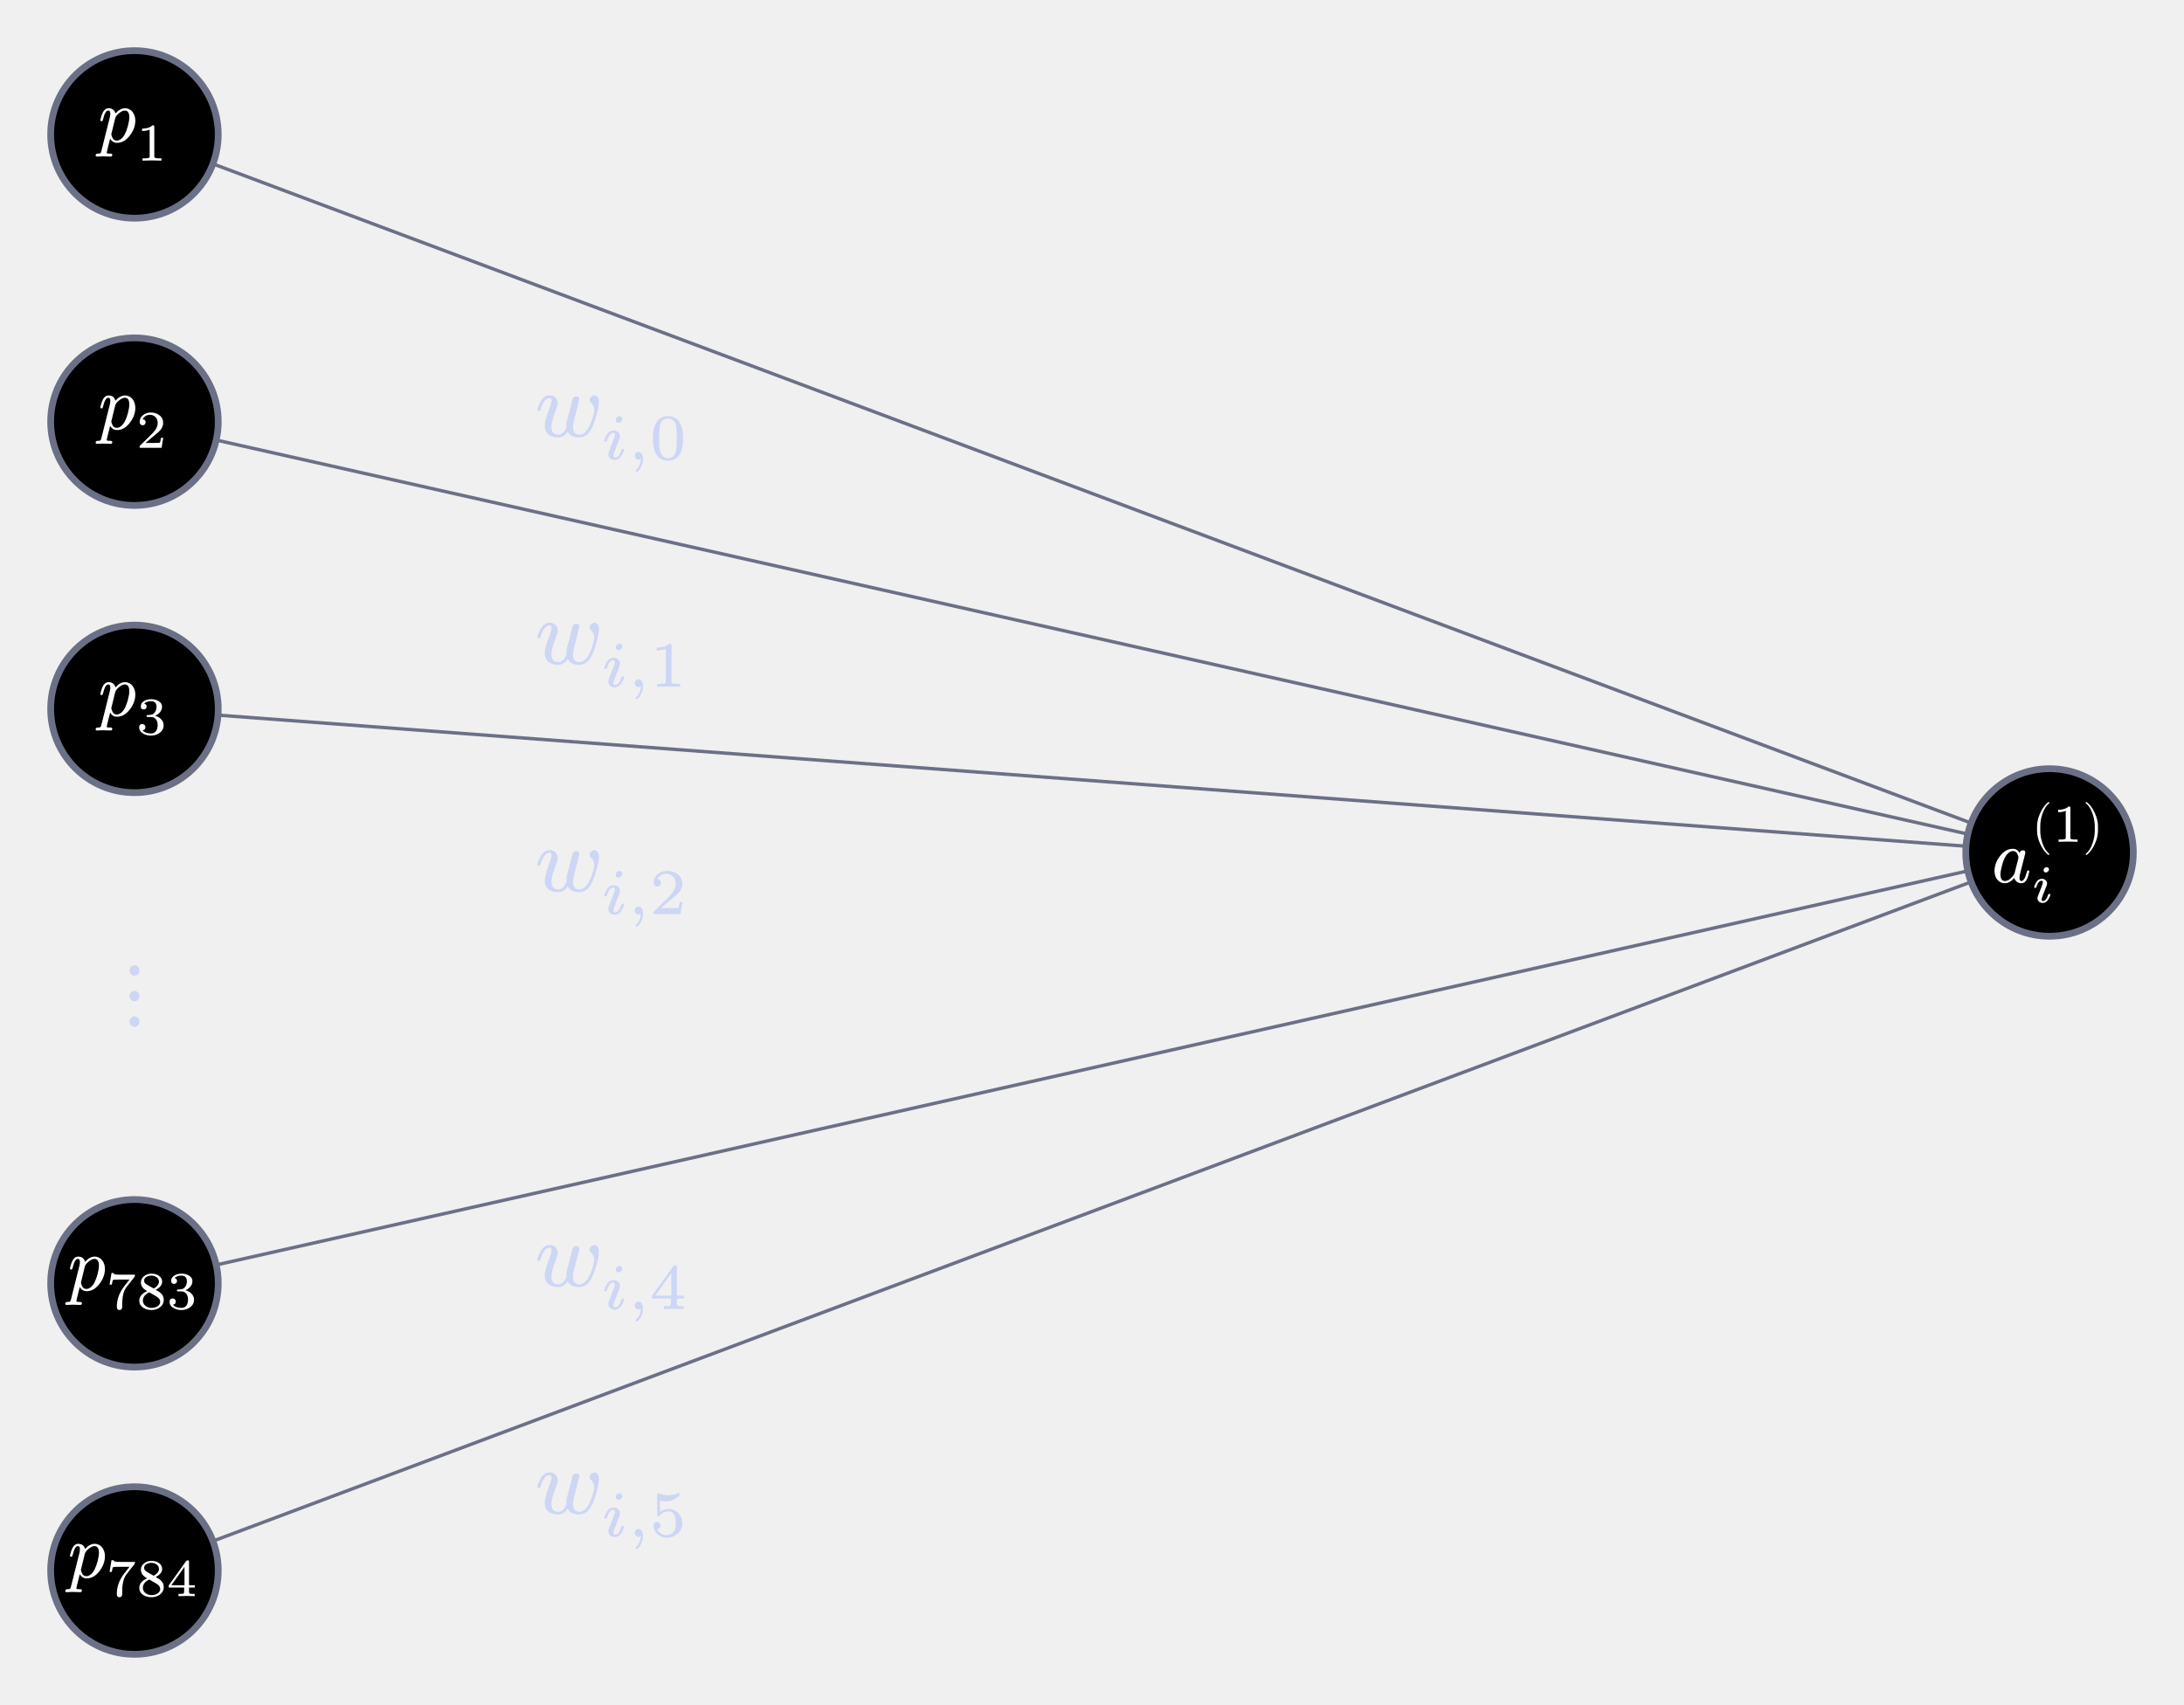
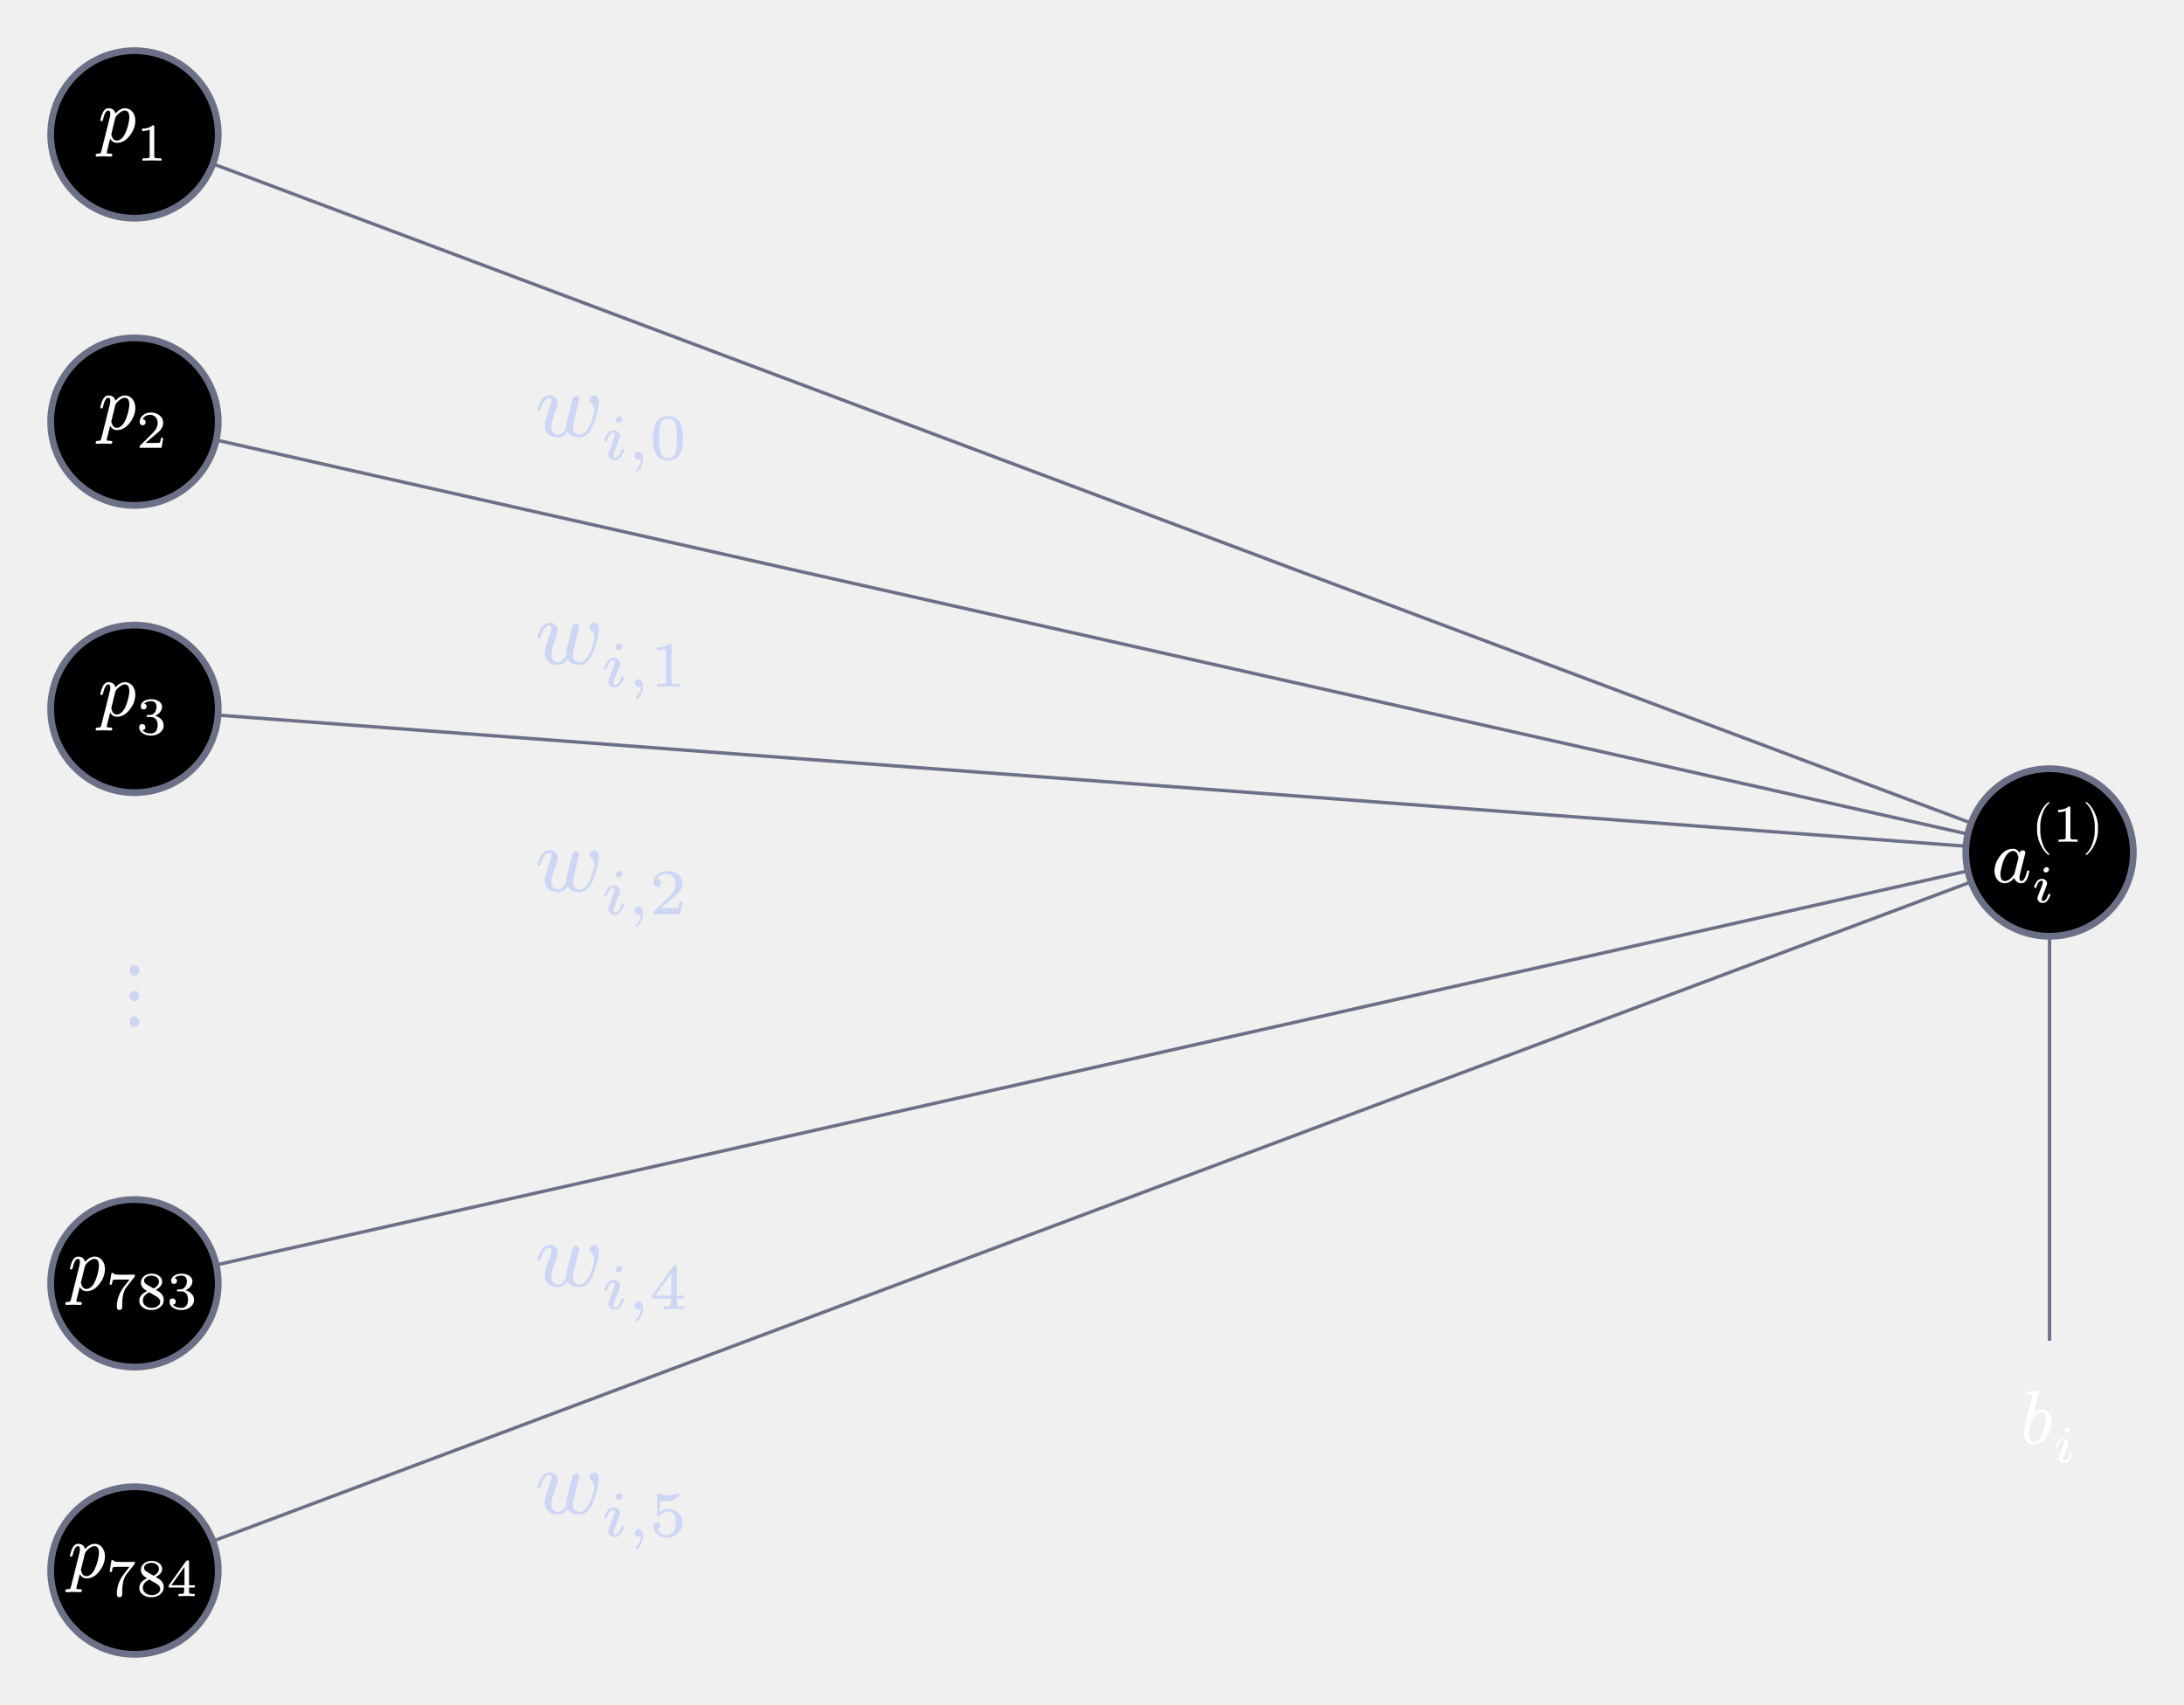
<svg xmlns="http://www.w3.org/2000/svg" xmlns:xlink="http://www.w3.org/1999/xlink" viewBox="0 0 258.614 201.921" width="258.614pt" height="201.921pt">
  <g transform="translate(6 6)">
    <path fill="none" stroke="#6c7086" stroke-width="0.4" stroke-linecap="butt" stroke-linejoin="miter" stroke-miterlimit="4" transform="translate(9.92126 9.92126)" d="M 0 0l 226.772 85.039" />
    <path fill="none" transform="translate(57.31697 40.82178)" d="M 0 0h 18.594v 9.065h -18.594v -9.065Z " />
    <g transform="translate(57.31697 40.82178)">
      <g transform="matrix(1 0 0 -1 0 4.862)">
        <use xlink:href="#gD16E35CFB862E6E37163335D5CCA5AAA" x="0" y="0" fill="#cdd6f4" fill-rule="nonzero" />
      </g>
      <g transform="matrix(1 0 0 -1 7.876 7.579)">
        <use xlink:href="#gDA450581F906EC82789B340803450EC4" x="0" y="0" fill="#cdd6f4" fill-rule="nonzero" />
      </g>
      <g transform="matrix(1 0 0 -1 10.9868 7.579)">
        <use xlink:href="#g4AB29ADA922A3BCD8D4BCFEA9736ADF1" x="0" y="0" fill="#cdd6f4" fill-rule="nonzero" />
      </g>
      <g transform="matrix(1 0 0 -1 13.5971 7.579)">
        <use xlink:href="#g6BBDA2C83ED50876E6E330EDA5C956B5" x="0" y="0" fill="#cdd6f4" fill-rule="nonzero" />
      </g>
    </g>
    <path fill="none" stroke="#6c7086" stroke-width="0.4" stroke-linecap="butt" stroke-linejoin="miter" stroke-miterlimit="4" transform="translate(9.92126 43.93701)" d="M 0 0l 226.772 51.024" />
    <path fill="none" transform="translate(57.31697 67.75091)" d="M 0 0h 18.594v 9.065h -18.594v -9.065Z " />
    <g transform="translate(57.31697 67.75091)">
      <g transform="matrix(1 0 0 -1 0 4.862)">
        <use xlink:href="#gD16E35CFB862E6E37163335D5CCA5AAA" x="0" y="0" fill="#cdd6f4" fill-rule="nonzero" />
      </g>
      <g transform="matrix(1 0 0 -1 7.876 7.579)">
        <use xlink:href="#gDA450581F906EC82789B340803450EC4" x="0" y="0" fill="#cdd6f4" fill-rule="nonzero" />
      </g>
      <g transform="matrix(1 0 0 -1 10.9868 7.579)">
        <use xlink:href="#g4AB29ADA922A3BCD8D4BCFEA9736ADF1" x="0" y="0" fill="#cdd6f4" fill-rule="nonzero" />
      </g>
      <g transform="matrix(1 0 0 -1 13.5971 7.579)">
        <use xlink:href="#gFD42BFCC04ACB45535983A5CF9CC9A93" x="0" y="0" fill="#cdd6f4" fill-rule="nonzero" />
      </g>
    </g>
    <path fill="none" stroke="#6c7086" stroke-width="0.4" stroke-linecap="butt" stroke-linejoin="miter" stroke-miterlimit="4" transform="translate(9.92126 77.95276)" d="M 0 0l 226.772 17.008" />
    <path fill="none" transform="translate(57.31697 94.68005)" d="M 0 0h 18.594v 9.065h -18.594v -9.065Z " />
    <g transform="translate(57.31697 94.68005)">
      <g transform="matrix(1 0 0 -1 0 4.862)">
        <use xlink:href="#gD16E35CFB862E6E37163335D5CCA5AAA" x="0" y="0" fill="#cdd6f4" fill-rule="nonzero" />
      </g>
      <g transform="matrix(1 0 0 -1 7.876 7.579)">
        <use xlink:href="#gDA450581F906EC82789B340803450EC4" x="0" y="0" fill="#cdd6f4" fill-rule="nonzero" />
      </g>
      <g transform="matrix(1 0 0 -1 10.9868 7.579)">
        <use xlink:href="#g4AB29ADA922A3BCD8D4BCFEA9736ADF1" x="0" y="0" fill="#cdd6f4" fill-rule="nonzero" />
      </g>
      <g transform="matrix(1 0 0 -1 13.5971 7.579)">
        <use xlink:href="#g7DC843D171D53BB558A9C26ED42B41B2" x="0" y="0" fill="#cdd6f4" fill-rule="nonzero" />
      </g>
    </g>
    <path fill="none" stroke="#6c7086" stroke-width="0.4" stroke-linecap="butt" stroke-linejoin="miter" stroke-miterlimit="4" transform="translate(9.92126 94.96063)" d="M 0 0m 0 51.024l 226.772 -51.024" />
    <path fill="none" transform="translate(57.31697 141.4517)" d="M 0 0h 18.594v 9.065h -18.594v -9.065Z " />
    <g transform="translate(57.31697 141.4517)">
      <g transform="matrix(1 0 0 -1 0 4.862)">
        <use xlink:href="#gD16E35CFB862E6E37163335D5CCA5AAA" x="0" y="0" fill="#cdd6f4" fill-rule="nonzero" />
      </g>
      <g transform="matrix(1 0 0 -1 7.876 7.579)">
        <use xlink:href="#gDA450581F906EC82789B340803450EC4" x="0" y="0" fill="#cdd6f4" fill-rule="nonzero" />
      </g>
      <g transform="matrix(1 0 0 -1 10.9868 7.579)">
        <use xlink:href="#g4AB29ADA922A3BCD8D4BCFEA9736ADF1" x="0" y="0" fill="#cdd6f4" fill-rule="nonzero" />
      </g>
      <g transform="matrix(1 0 0 -1 13.5971 7.579)">
        <use xlink:href="#g40733ABFBFF3ABF1CBDDC8123185475A" x="0" y="0" fill="#cdd6f4" fill-rule="nonzero" />
      </g>
    </g>
    <path fill="none" stroke="#6c7086" stroke-width="0.4" stroke-linecap="butt" stroke-linejoin="miter" stroke-miterlimit="4" transform="translate(9.92126 94.96063)" d="M 0 0m 0 85.039l 226.772 -85.039" />
    <path fill="none" transform="translate(57.31697 168.3808)" d="M 0 0h 18.594v 9.065h -18.594v -9.065Z " />
    <g transform="translate(57.31697 168.3808)">
      <g transform="matrix(1 0 0 -1 0 4.862)">
        <use xlink:href="#gD16E35CFB862E6E37163335D5CCA5AAA" x="0" y="0" fill="#cdd6f4" fill-rule="nonzero" />
      </g>
      <g transform="matrix(1 0 0 -1 7.876 7.579)">
        <use xlink:href="#gDA450581F906EC82789B340803450EC4" x="0" y="0" fill="#cdd6f4" fill-rule="nonzero" />
      </g>
      <g transform="matrix(1 0 0 -1 10.9868 7.579)">
        <use xlink:href="#g4AB29ADA922A3BCD8D4BCFEA9736ADF1" x="0" y="0" fill="#cdd6f4" fill-rule="nonzero" />
      </g>
      <g transform="matrix(1 0 0 -1 13.5971 7.579)">
        <use xlink:href="#gF6CF3A077AB833838AB87FC0F3AC18FC" x="0" y="0" fill="#cdd6f4" fill-rule="nonzero" />
      </g>
    </g>
+     <path fill="none" stroke="#6c7086" stroke-width="0.4" stroke-linecap="butt" stroke-linejoin="miter" stroke-miterlimit="4" transform="translate(236.6929 94.96063)" d="M 0 0m 0 57.827v -57.827" />
+     <path fill="none" transform="translate(233.2378 158.7261)" d="M 0 0h 6.91v 8.532h -6.91v -8.532Z " />
+     <g transform="translate(233.2378 158.7261)">
+       <g transform="matrix(1 0 0 -1 0 6.246)">
+         <use xlink:href="#g9D76CF66C217B83492B7FE659AF5DA4D" x="0" y="0" fill="#ffffff" fill-rule="nonzero" />
+       </g>
+       <g transform="matrix(1 0 0 -1 3.861 8.469)">
+         <use xlink:href="#gDD99EA7249F8E3ABB4B6E8D67A6E733F" x="0" y="0" fill="#ffffff" fill-rule="nonzero" />
+       </g>
+     </g>
    <path fill="#000000" fill-rule="nonzero" stroke="#6c7086" stroke-width="0.8" stroke-linecap="butt" stroke-linejoin="miter" stroke-miterlimit="4" d="M 0 0m 9.921 0c -5.474 0 -9.921 4.447 -9.921 9.921c 0 5.474 4.447 9.921 9.921 9.921c 5.474 0 9.921 -4.447 9.921 -9.921c 0 -5.474 -4.447 -9.921 -9.921 -9.921Z " />
    <path fill="none" transform="translate(5.61341 6.82076)" d="M 0 0h 8.616v 6.201h -8.616v -6.201Z " />
    <g transform="translate(5.61341 6.82076)">
      <g transform="matrix(1 0 0 -1 0 3.978)">
        <use xlink:href="#gA1AE205FF7578E1233020477279A69E2" x="0" y="0" fill="#ffffff" fill-rule="nonzero" />
      </g>
      <g transform="matrix(1 0 0 -1 4.527 6.201)">
        <use xlink:href="#g12315B617F4638CB8A51A785FF89F714" x="0" y="0" fill="#ffffff" fill-rule="nonzero" />
      </g>
    </g>
    <path fill="#000000" fill-rule="nonzero" stroke="#6c7086" stroke-width="0.8" stroke-linecap="butt" stroke-linejoin="miter" stroke-miterlimit="4" transform="translate(0 34.01575)" d="M 0 0m 9.921 0c -5.474 0 -9.921 4.447 -9.921 9.921c 0 5.474 4.447 9.921 9.921 9.921c 5.474 0 9.921 -4.447 9.921 -9.921c 0 -5.474 -4.447 -9.921 -9.921 -9.921Z " />
    <path fill="none" transform="translate(5.61341 40.83651)" d="M 0 0h 8.616v 6.201h -8.616v -6.201Z " />
    <g transform="translate(5.61341 40.83651)">
      <g transform="matrix(1 0 0 -1 0 3.978)">
        <use xlink:href="#gA1AE205FF7578E1233020477279A69E2" x="0" y="0" fill="#ffffff" fill-rule="nonzero" />
      </g>
      <g transform="matrix(1 0 0 -1 4.527 6.201)">
        <use xlink:href="#g601DDE40F0FDBACFCE507B7F8EEB610D" x="0" y="0" fill="#ffffff" fill-rule="nonzero" />
      </g>
    </g>
    <path fill="#000000" fill-rule="nonzero" stroke="#6c7086" stroke-width="0.8" stroke-linecap="butt" stroke-linejoin="miter" stroke-miterlimit="4" transform="translate(0 68.0315)" d="M 0 0m 9.921 0c -5.474 0 -9.921 4.447 -9.921 9.921c 0 5.474 4.447 9.921 9.921 9.921c 5.474 0 9.921 -4.447 9.921 -9.921c 0 -5.474 -4.447 -9.921 -9.921 -9.921Z " />
    <path fill="none" transform="translate(5.61341 74.78926)" d="M 0 0h 8.616v 6.327h -8.616v -6.327Z " />
    <g transform="translate(5.61341 74.78926)">
      <g transform="matrix(1 0 0 -1 0 3.978)">
        <use xlink:href="#gA1AE205FF7578E1233020477279A69E2" x="0" y="0" fill="#ffffff" fill-rule="nonzero" />
      </g>
      <g transform="matrix(1 0 0 -1 4.527 6.201)">
        <use xlink:href="#g6E87182A5C7D2F354A34BF0CE9A0228B" x="0" y="0" fill="#ffffff" fill-rule="nonzero" />
      </g>
    </g>
    <path fill="none" transform="translate(8.72226 108.3165)" d="M 0 0h 2.398v 7.304h -2.398v -7.304Z " />
    <g transform="translate(8.72226 108.3165)">
      <g transform="matrix(1 0 0 -1 0 6.402)">
        <use xlink:href="#g146C00B211D70E97A4097400CC8C5FA9" x="0" y="0" fill="#cdd6f4" fill-rule="nonzero" />
      </g>
    </g>
    <path fill="#000000" fill-rule="nonzero" stroke="#6c7086" stroke-width="0.8" stroke-linecap="butt" stroke-linejoin="miter" stroke-miterlimit="4" transform="translate(0 136.063)" d="M 0 0m 9.921 0c -5.474 0 -9.921 4.447 -9.921 9.921c 0 5.474 4.447 9.921 9.921 9.921c 5.474 0 9.921 -4.447 9.921 -9.921c 0 -5.474 -4.447 -9.921 -9.921 -9.921Z " />
    <path fill="none" transform="translate(2.01611 142.8208)" d="M 0 0h 15.81v 6.327h -15.81v -6.327Z " />
    <g transform="translate(2.01611 142.8208)">
      <g transform="matrix(1 0 0 -1 0 3.978)">
        <use xlink:href="#gA1AE205FF7578E1233020477279A69E2" x="0" y="0" fill="#ffffff" fill-rule="nonzero" />
      </g>
      <g transform="matrix(1 0 0 -1 4.527 6.201)">
        <use xlink:href="#g8E4D0EA0C8EDB7F3AFE8300E84050CAD" x="0" y="0" fill="#ffffff" fill-rule="nonzero" />
      </g>
      <g transform="matrix(1 0 0 -1 8.1369 6.201)">
        <use xlink:href="#g1A10CDF66A85D85E9D062C7974275F9B" x="0" y="0" fill="#ffffff" fill-rule="nonzero" />
      </g>
      <g transform="matrix(1 0 0 -1 11.7216 6.201)">
        <use xlink:href="#g6E87182A5C7D2F354A34BF0CE9A0228B" x="0" y="0" fill="#ffffff" fill-rule="nonzero" />
      </g>
    </g>
    <path fill="#000000" fill-rule="nonzero" stroke="#6c7086" stroke-width="0.8" stroke-linecap="butt" stroke-linejoin="miter" stroke-miterlimit="4" transform="translate(0 170.0787)" d="M 0 0m 9.921 0c -5.474 0 -9.921 4.447 -9.921 9.921c 0 5.474 4.447 9.921 9.921 9.921c 5.474 0 9.921 -4.447 9.921 -9.921c 0 -5.474 -4.447 -9.921 -9.921 -9.921Z " />
    <path fill="none" transform="translate(2.01611 176.8365)" d="M 0 0h 15.81v 6.327h -15.81v -6.327Z " />
    <g transform="translate(2.01611 176.8365)">
      <g transform="matrix(1 0 0 -1 0 3.978)">
        <use xlink:href="#gA1AE205FF7578E1233020477279A69E2" x="0" y="0" fill="#ffffff" fill-rule="nonzero" />
      </g>
      <g transform="matrix(1 0 0 -1 4.527 6.201)">
        <use xlink:href="#g8E4D0EA0C8EDB7F3AFE8300E84050CAD" x="0" y="0" fill="#ffffff" fill-rule="nonzero" />
      </g>
      <g transform="matrix(1 0 0 -1 8.1369 6.201)">
        <use xlink:href="#g1A10CDF66A85D85E9D062C7974275F9B" x="0" y="0" fill="#ffffff" fill-rule="nonzero" />
      </g>
      <g transform="matrix(1 0 0 -1 11.7216 6.201)">
        <use xlink:href="#gCFB4149A59EE9C65C47AB17856165627" x="0" y="0" fill="#ffffff" fill-rule="nonzero" />
      </g>
    </g>
    <path fill="#000000" fill-rule="nonzero" stroke="#6c7086" stroke-width="0.8" stroke-linecap="butt" stroke-linejoin="miter" stroke-miterlimit="4" transform="translate(226.7717 85.03937)" d="M 0 0m 9.921 0c -5.474 0 -9.921 4.447 -9.921 9.921c 0 5.474 4.447 9.921 9.921 9.921c 5.474 0 9.921 -4.447 9.921 -9.921c 0 -5.474 -4.447 -9.921 -9.921 -9.921Z " />
    <path fill="none" transform="translate(229.8174 88.98328)" d="M 0 0h 13.751v 11.955h -13.751v -11.955Z " />
    <g transform="translate(229.8174 88.98328)">
      <g transform="matrix(1 0 0 -1 0 9.51975)">
        <use xlink:href="#gF7E5EE924AA2F4A1C95A30777B886DF4" x="0" y="0" fill="#ffffff" fill-rule="nonzero" />
      </g>
      <g transform="matrix(1 0 0 -1 4.761 4.7124)">
        <use xlink:href="#g531626B94B890B277C58970344FDE09E" x="0" y="0" fill="#ffffff" fill-rule="nonzero" />
      </g>
      <g transform="matrix(1 0 0 -1 7.2117 4.7124)">
        <use xlink:href="#g12315B617F4638CB8A51A785FF89F714" x="0" y="0" fill="#ffffff" fill-rule="nonzero" />
      </g>
      <g transform="matrix(1 0 0 -1 10.7964 4.7124)">
        <use xlink:href="#gEDCD6E702A6EB95D3A28D27D7AFC7666" x="0" y="0" fill="#ffffff" fill-rule="nonzero" />
      </g>
      <g transform="matrix(1 0 0 -1 4.761 11.8917)">
        <use xlink:href="#gDD99EA7249F8E3ABB4B6E8D67A6E733F" x="0" y="0" fill="#ffffff" fill-rule="nonzero" />
      </g>
    </g>
  </g>
  <defs>
    <symbol id="gD16E35CFB862E6E37163335D5CCA5AAA" overflow="visible">
      <path d="M 0 0m 6.49 4.301c 0 -0.099 0.055 -0.209 0.176 -0.319c 0.253 -0.242 0.385 -0.539 0.385 -0.891c 0 -0.187 -0.066 -0.484 -0.198 -0.913c -0.407 -1.32 -0.924 -1.98 -1.551 -1.98c -0.517 0 -0.77 0.297 -0.77 0.902c 0 0.209 0.044 0.462 0.121 0.781c 0.198 0.792 0.407 1.573 0.594 2.376c 0.022 0.077 0.033 0.121 0.033 0.154c 0 0.22 -0.121 0.33 -0.363 0.33c -0.22 0 -0.363 -0.11 -0.44 -0.33l -0.44 -1.716c -0.165 -0.638 -0.286 -0.858 -0.286 -1.43c 0 -0.088 0 -0.154 0.011 -0.187c -0.253 -0.583 -0.572 -0.88 -0.957 -0.88c -0.55 0 -0.825 0.319 -0.825 0.946c 0 0.407 0.187 1.1 0.561 2.079c 0.121 0.33 0.187 0.561 0.187 0.704c 0 0.539 -0.396 0.935 -0.935 0.935c -0.495 0 -0.869 -0.275 -1.144 -0.825c -0.22 -0.429 -0.33 -0.726 -0.33 -0.88c 0 -0.099 0.055 -0.154 0.176 -0.154c 0.143 0 0.165 0.066 0.209 0.22c 0.264 0.88 0.616 1.32 1.056 1.32c 0.154 0 0.231 -0.11 0.231 -0.319c 0 -0.165 -0.066 -0.407 -0.187 -0.737c -0.407 -1.067 -0.616 -1.793 -0.616 -2.2c 0 -0.935 0.627 -1.408 1.584 -1.408c 0.462 0 0.836 0.231 1.133 0.704c 0.22 -0.473 0.671 -0.704 1.364 -0.704c 0.682 0 1.221 0.451 1.606 1.353c 0.253 0.572 0.726 2.09 0.726 2.827c 0 0.165 -0.011 0.275 -0.022 0.33c -0.044 0.209 -0.253 0.473 -0.495 0.473c -0.286 0 -0.594 -0.275 -0.594 -0.561Z " />
    </symbol>
    <symbol id="gDA450581F906EC82789B340803450EC4" overflow="visible">
      <path d="M 0 0m 2.502 4.782c 0 0.185 -0.146 0.323 -0.331 0.323c -0.231 0 -0.454 -0.216 -0.454 -0.447c 0 -0.185 0.146 -0.323 0.331 -0.323c 0.231 0 0.454 0.216 0.454 0.447Z m -1.024 -1.363c -0.362 0 -0.647 -0.185 -0.855 -0.554c -0.177 -0.308 -0.262 -0.524 -0.262 -0.647c 0 -0.085 0.054 -0.123 0.154 -0.123c 0.085 0 0.139 0.046 0.169 0.139c 0.177 0.608 0.431 0.909 0.77 0.909c 0.108 0 0.162 -0.077 0.162 -0.239c 0 -0.1 -0.077 -0.346 -0.231 -0.747l -0.477 -1.224c -0.046 -0.123 -0.069 -0.231 -0.069 -0.331c 0 -0.4 0.346 -0.678 0.747 -0.678c 0.362 0 0.639 0.185 0.847 0.562c 0.177 0.308 0.262 0.516 0.262 0.631c 0 0.085 -0.054 0.131 -0.154 0.131c -0.046 -0.008 -0.1 -0.046 -0.154 -0.123c -0.008 -0.008 -0.015 -0.023 -0.015 -0.031c -0.177 -0.593 -0.431 -0.893 -0.762 -0.893c -0.108 0 -0.162 0.077 -0.162 0.231c 0 0.116 0.038 0.277 0.123 0.477l 0.608 1.579c 0.031 0.085 0.046 0.169 0.046 0.254c 0 0.4 -0.346 0.678 -0.747 0.678Z " />
    </symbol>
    <symbol id="g4AB29ADA922A3BCD8D4BCFEA9736ADF1" overflow="visible">
      <path d="M 0 0m 1.301 0.885c -0.246 0 -0.439 -0.2 -0.439 -0.454c 0 -0.27 0.185 -0.47 0.447 -0.47c 0.1 0 0.193 0.031 0.27 0.085c -0.015 -0.508 -0.2 -0.939 -0.554 -1.286c -0.038 -0.038 -0.062 -0.069 -0.062 -0.108c 0 -0.092 0.046 -0.139 0.131 -0.139c 0.054 0 0.131 0.062 0.246 0.185c 0.254 0.277 0.5 0.839 0.5 1.34c 0 0.423 -0.154 0.847 -0.539 0.847Z " />
    </symbol>
    <symbol id="g6BBDA2C83ED50876E6E330EDA5C956B5" overflow="visible">
      <path d="M 0 0m 3.973 2.456c 0 0.87 -0.154 1.532 -0.454 1.987c -0.246 0.385 -0.739 0.67 -1.332 0.67c -0.246 0 -0.47 -0.038 -0.662 -0.123c -0.847 -0.354 -1.124 -1.34 -1.124 -2.533c 0 -0.262 0.015 -0.508 0.038 -0.747c 0.131 -1.009 0.601 -1.863 1.748 -1.863c 0.246 0 0.47 0.038 0.662 0.123c 0.847 0.346 1.124 1.309 1.124 2.487Z m -0.878 1.709c 0.085 -0.285 0.131 -0.816 0.131 -1.609c 0 -0.755 -0.031 -1.286 -0.1 -1.602c -0.092 -0.454 -0.416 -0.832 -0.939 -0.832c -0.193 0 -0.385 0.062 -0.562 0.193c -0.239 0.177 -0.385 0.524 -0.447 1.055c -0.023 0.177 -0.031 0.57 -0.031 1.186c 0 0.747 0.038 1.263 0.116 1.54c 0.131 0.493 0.439 0.739 0.924 0.739c 0.462 0 0.801 -0.3 0.909 -0.67Z " />
    </symbol>
    <symbol id="gFD42BFCC04ACB45535983A5CF9CC9A93" overflow="visible">
      <path d="M 0 0m 2.333 5.113c -0.331 -0.323 -0.824 -0.485 -1.494 -0.485v -0.339c 0.454 0 0.816 0.069 1.093 0.2v -3.835c 0 -0.1 -0.008 -0.162 -0.031 -0.193c -0.038 -0.085 -0.27 -0.131 -0.693 -0.131h -0.316v -0.331l 1.371 0.031l 1.378 -0.031v 0.331h -0.316c -0.423 0 -0.654 0.046 -0.701 0.131c -0.015 0.031 -0.023 0.092 -0.023 0.193v 4.212c 0 0.208 -0.031 0.246 -0.27 0.246Z " />
    </symbol>
    <symbol id="g7DC843D171D53BB558A9C26ED42B41B2" overflow="visible">
      <path d="M 0 0m 0.916 3.265c 0.246 0 0.431 0.185 0.431 0.431c 0 0.277 -0.146 0.423 -0.431 0.431c 0.169 0.362 0.554 0.654 1.055 0.654c 0.678 0 1.124 -0.508 1.124 -1.186c 0 -0.37 -0.131 -0.724 -0.4 -1.07c -0.131 -0.177 -0.231 -0.3 -0.3 -0.37l -1.825 -1.81c -0.1 -0.092 -0.085 -0.116 -0.085 -0.346h 3.172l 0.239 1.448h -0.323c -0.054 -0.408 -0.116 -0.647 -0.185 -0.701c -0.038 -0.023 -0.277 -0.038 -0.732 -0.038h -1.309c 0.516 0.454 0.993 0.862 1.448 1.224c 0.346 0.27 0.593 0.508 0.747 0.716c 0.231 0.3 0.346 0.616 0.346 0.947c 0 0.477 -0.185 0.855 -0.562 1.132c -0.331 0.254 -0.747 0.385 -1.24 0.385c -0.423 0 -0.785 -0.123 -1.101 -0.37c -0.331 -0.27 -0.5 -0.608 -0.5 -1.024c 0 -0.262 0.193 -0.454 0.431 -0.454Z " />
    </symbol>
    <symbol id="g40733ABFBFF3ABF1CBDDC8123185475A" overflow="visible">
      <path d="M 0 0m 3.034 5.19c -0.085 0 -0.162 -0.038 -0.223 -0.116l -2.51 -3.511v -0.316h 2.225v -0.593c 0 -0.131 -0.023 -0.223 -0.077 -0.262c -0.054 -0.038 -0.223 -0.062 -0.5 -0.062h -0.239v -0.331l 1.163 0.031l 1.178 -0.031v 0.331h -0.231c -0.285 0 -0.454 0.023 -0.508 0.062c -0.054 0.038 -0.077 0.131 -0.077 0.262v 0.593h 0.839v 0.339h -0.839v 3.357c 0 0.185 -0.023 0.246 -0.2 0.246Z m -0.454 -0.947v -2.656h -1.91Z " />
    </symbol>
    <symbol id="gF6CF3A077AB833838AB87FC0F3AC18FC" overflow="visible">
      <path d="M 0 0m 1.063 2.379c 0.054 0 0.108 0.038 0.169 0.116c 0.246 0.316 0.593 0.47 1.032 0.47c 0.562 0 0.847 -0.462 0.847 -1.378c 0 -0.447 -0.077 -0.778 -0.223 -0.993c -0.208 -0.293 -0.493 -0.439 -0.862 -0.439c -0.539 0 -0.97 0.308 -1.14 0.708c 0.246 0 0.416 0.162 0.416 0.408c 0 0.246 -0.162 0.416 -0.408 0.416c -0.254 -0.038 -0.408 -0.162 -0.408 -0.439c 0 -0.408 0.162 -0.747 0.485 -1.016c 0.3 -0.254 0.662 -0.385 1.07 -0.385c 0.5 0 0.932 0.169 1.301 0.493c 0.37 0.323 0.547 0.732 0.547 1.217c 0 0.47 -0.162 0.862 -0.47 1.194c -0.308 0.331 -0.693 0.493 -1.147 0.493c -0.408 0 -0.747 -0.116 -1.032 -0.339v 1.332c 0.246 -0.062 0.485 -0.092 0.708 -0.092c 0.3 0 0.585 0.062 0.855 0.193c 0.216 0.1 0.762 0.416 0.762 0.639c 0 0.092 -0.046 0.139 -0.131 0.139c -0.423 -0.162 -0.824 -0.246 -1.194 -0.246c -0.377 0 -0.747 0.069 -1.093 0.208c -0.054 0.023 -0.085 0.038 -0.108 0.038c -0.085 0 -0.131 -0.077 -0.131 -0.239v -2.241c 0 -0.154 0.008 -0.254 0.154 -0.254Z " />
    </symbol>
+     <symbol id="g9D76CF66C217B83492B7FE659AF5DA4D" overflow="visible">
+       <path d="M 0 0m 2.529 4.005c -0.324 0 -0.648 -0.153 -0.963 -0.459l 0.621 2.565c -0.018 0.081 -0.045 0.135 -0.153 0.135c -0.297 0 -0.954 -0.081 -1.071 -0.09c -0.135 -0.018 -0.207 -0.081 -0.207 -0.216c 0 -0.09 0.081 -0.135 0.252 -0.135c 0.171 0 0.405 0.009 0.405 -0.117c 0 -0.036 -0.045 -0.216 -0.126 -0.549l -0.72 -2.898c -0.099 -0.378 -0.144 -0.684 -0.144 -0.909c 0 -0.774 0.414 -1.431 1.152 -1.431c 0.585 0 1.098 0.297 1.548 0.9c 0.405 0.558 0.612 1.143 0.612 1.746c 0 0.783 -0.459 1.458 -1.206 1.458Z m -0.018 -0.27c 0.351 0 0.522 -0.27 0.522 -0.801c 0 -0.243 -0.054 -0.567 -0.162 -0.972c -0.198 -0.765 -0.459 -1.287 -0.774 -1.566c -0.18 -0.153 -0.351 -0.225 -0.522 -0.225c -0.369 0 -0.549 0.288 -0.549 0.864c 0 0.198 0.045 0.495 0.135 0.891l 0.198 0.81c 0.027 0.135 0.072 0.234 0.126 0.306c 0.351 0.459 0.693 0.693 1.026 0.693Z " />
+     </symbol>
+     <symbol id="gDD99EA7249F8E3ABB4B6E8D67A6E733F" overflow="visible">
+       <path d="M 0 0m 2.047 3.912c 0 0.151 -0.12 0.265 -0.271 0.265c -0.189 0 -0.372 -0.176 -0.372 -0.365c 0 -0.151 0.12 -0.265 0.271 -0.265c 0.189 0 0.372 0.176 0.372 0.365Z m -0.838 -1.115c -0.296 0 -0.529 -0.151 -0.699 -0.454c -0.145 -0.252 -0.214 -0.428 -0.214 -0.529c 0 -0.069 0.044 -0.101 0.126 -0.101c 0.069 0 0.113 0.038 0.139 0.113c 0.145 0.498 0.353 0.743 0.63 0.743c 0.088 0 0.132 -0.063 0.132 -0.195c 0 -0.082 -0.063 -0.283 -0.189 -0.611l -0.391 -1.002c -0.038 -0.101 -0.057 -0.189 -0.057 -0.271c 0 -0.328 0.283 -0.554 0.611 -0.554c 0.296 0 0.523 0.151 0.693 0.46c 0.145 0.252 0.214 0.422 0.214 0.517c 0 0.069 -0.044 0.107 -0.126 0.107c -0.038 -0.006 -0.082 -0.038 -0.126 -0.101c -0.006 -0.006 -0.013 -0.019 -0.013 -0.025c -0.145 -0.485 -0.353 -0.731 -0.624 -0.731c -0.088 0 -0.132 0.063 -0.132 0.189c 0 0.095 0.032 0.227 0.101 0.391l 0.498 1.292c 0.025 0.069 0.038 0.139 0.038 0.208c 0 0.328 -0.283 0.554 -0.611 0.554Z " />
+     </symbol>
    <symbol id="gA1AE205FF7578E1233020477279A69E2" overflow="visible">
      <path d="M 0 0m 3.195 3.978c -0.396 0 -0.774 -0.207 -1.143 -0.621c -0.099 0.414 -0.378 0.621 -0.819 0.621c -0.369 0 -0.639 -0.297 -0.828 -0.882c -0.09 -0.297 -0.135 -0.468 -0.135 -0.522c 0 -0.081 0.045 -0.126 0.144 -0.126c 0.045 0 0.072 0.009 0.099 0.027c 0.045 0.081 0.072 0.144 0.081 0.207c 0.162 0.684 0.369 1.026 0.612 1.026c 0.162 0 0.243 -0.126 0.243 -0.369c 0 -0.135 -0.018 -0.288 -0.063 -0.45l -0.99 -3.951c -0.081 -0.297 -0.09 -0.333 -0.441 -0.333c -0.162 0 -0.243 -0.072 -0.243 -0.207c 0 -0.099 0.054 -0.144 0.153 -0.144c 0.135 0 0.603 0.027 0.738 0.027c 0.171 0 0.711 -0.027 0.882 -0.027c 0.135 0 0.198 0.072 0.198 0.216c 0 0.09 -0.081 0.135 -0.252 0.135c -0.162 0 -0.405 -0.009 -0.405 0.099c 0 0.117 0.369 1.53 0.405 1.683c 0.18 -0.333 0.45 -0.504 0.81 -0.504c 0.585 0 1.098 0.297 1.548 0.9c 0.414 0.549 0.621 1.134 0.621 1.737c 0 0.783 -0.468 1.458 -1.215 1.458Z m -0.027 -0.27c 0.351 0 0.531 -0.27 0.531 -0.801c 0 -0.243 -0.054 -0.567 -0.153 -0.972c -0.207 -0.783 -0.468 -1.296 -0.783 -1.557c -0.189 -0.153 -0.36 -0.234 -0.531 -0.234c -0.261 0 -0.441 0.117 -0.54 0.36c -0.081 0.189 -0.126 0.324 -0.126 0.396l 0.459 1.881c 0.045 0.198 0.207 0.405 0.459 0.612c 0.252 0.207 0.477 0.315 0.684 0.315Z " />
    </symbol>
    <symbol id="g12315B617F4638CB8A51A785FF89F714" overflow="visible">
      <path d="M 0 0m 1.909 4.183c -0.271 -0.265 -0.674 -0.397 -1.222 -0.397v -0.277c 0.372 0 0.668 0.057 0.895 0.164v -3.137c 0 -0.082 -0.006 -0.132 -0.025 -0.158c -0.032 -0.069 -0.221 -0.107 -0.567 -0.107h -0.258v -0.271l 1.121 0.025l 1.128 -0.025v 0.271h -0.258c -0.346 0 -0.535 0.038 -0.573 0.107c -0.013 0.025 -0.019 0.076 -0.019 0.158v 3.446c 0 0.17 -0.025 0.202 -0.221 0.202Z " />
    </symbol>
    <symbol id="g601DDE40F0FDBACFCE507B7F8EEB610D" overflow="visible">
      <path d="M 0 0m 0.75 2.671c 0.202 0 0.353 0.151 0.353 0.353c 0 0.227 -0.12 0.346 -0.353 0.353c 0.139 0.296 0.454 0.535 0.863 0.535c 0.554 0 0.92 -0.416 0.92 -0.97c 0 -0.302 -0.107 -0.592 -0.328 -0.876c -0.107 -0.145 -0.189 -0.246 -0.246 -0.302l -1.493 -1.48c -0.082 -0.076 -0.069 -0.095 -0.069 -0.283h 2.596l 0.195 1.184h -0.265c -0.044 -0.334 -0.095 -0.529 -0.151 -0.573c -0.032 -0.019 -0.227 -0.032 -0.599 -0.032h -1.071c 0.422 0.372 0.813 0.706 1.184 1.002c 0.283 0.221 0.485 0.416 0.611 0.586c 0.189 0.246 0.283 0.504 0.283 0.775c 0 0.391 -0.151 0.699 -0.46 0.926c -0.271 0.208 -0.611 0.315 -1.014 0.315c -0.346 0 -0.643 -0.101 -0.901 -0.302c -0.271 -0.221 -0.409 -0.498 -0.409 -0.838c 0 -0.214 0.158 -0.372 0.353 -0.372Z " />
    </symbol>
    <symbol id="g6E87182A5C7D2F354A34BF0CE9A0228B" overflow="visible">
      <path d="M 0 0m 2.224 2.224c 0.422 0.17 0.825 0.542 0.825 1.077c 0 0.283 -0.151 0.51 -0.447 0.674c -0.246 0.139 -0.523 0.208 -0.832 0.208c -0.309 0 -0.58 -0.063 -0.813 -0.195c -0.283 -0.158 -0.428 -0.378 -0.428 -0.661c 0 -0.239 0.12 -0.359 0.353 -0.359c 0.195 0 0.34 0.151 0.34 0.346c 0 0.195 -0.101 0.309 -0.296 0.34c 0.183 0.195 0.454 0.296 0.825 0.296c 0.409 0 0.643 -0.246 0.643 -0.649c 0 -0.296 -0.082 -0.535 -0.239 -0.725c -0.176 -0.208 -0.302 -0.239 -0.668 -0.265c -0.17 -0.013 -0.283 0.006 -0.283 -0.12c 0 -0.076 0.063 -0.113 0.183 -0.113h 0.334c 0.542 0 0.806 -0.409 0.806 -0.977c 0 -0.554 -0.252 -0.977 -0.781 -0.977c -0.46 0 -0.794 0.126 -1.002 0.384c 0.221 0.025 0.334 0.151 0.334 0.372c 0 0.208 -0.158 0.365 -0.365 0.365c -0.246 0 -0.372 -0.126 -0.372 -0.384c 0 -0.321 0.164 -0.58 0.485 -0.762c 0.271 -0.151 0.58 -0.227 0.932 -0.227c 0.384 0 0.718 0.107 1.008 0.321c 0.315 0.233 0.472 0.535 0.472 0.907c 0 0.586 -0.51 0.989 -1.014 1.121Z " />
    </symbol>
    <symbol id="g146C00B211D70E97A4097400CC8C5FA9" overflow="visible">
      <path d="M 0 0m 1.782 5.786c 0 0.33 -0.253 0.616 -0.583 0.616c -0.33 0 -0.583 -0.286 -0.583 -0.616c 0 -0.341 0.253 -0.627 0.583 -0.627c 0.33 0 0.583 0.297 0.583 0.627Z m 0 -3.036c 0 0.33 -0.253 0.616 -0.583 0.616c -0.33 0 -0.583 -0.275 -0.583 -0.616c 0 -0.341 0.253 -0.616 0.583 -0.616c 0.33 0 0.583 0.286 0.583 0.616Z m 0 -3.036c 0 0.341 -0.253 0.627 -0.583 0.627c -0.33 0 -0.583 -0.286 -0.583 -0.627c 0 -0.33 0.253 -0.616 0.583 -0.616c 0.33 0 0.583 0.286 0.583 0.616Z " />
    </symbol>
    <symbol id="g8E4D0EA0C8EDB7F3AFE8300E84050CAD" overflow="visible">
      <path d="M 0 0m 3.433 4.057h -1.651c -0.517 0 -0.794 0.032 -0.838 0.101c -0.013 0.019 -0.025 0.05 -0.032 0.101h -0.252l -0.227 -1.38h 0.265c 0.044 0.334 0.101 0.523 0.164 0.567c 0.032 0.019 0.246 0.032 0.63 0.032h 1.298l -0.611 -0.781c -0.592 -0.756 -0.888 -1.569 -0.888 -2.444c 0 -0.252 0.107 -0.378 0.315 -0.378c 0.214 0 0.321 0.126 0.321 0.384v 0.252c 0 0.958 0.17 1.651 0.51 2.085l 0.926 1.172c 0.076 0.101 0.069 0.095 0.069 0.29Z " />
    </symbol>
    <symbol id="g1A10CDF66A85D85E9D062C7974275F9B" overflow="visible">
      <path d="M 0 0m 1.796 4.183c -0.334 0 -0.617 -0.095 -0.863 -0.277c -0.271 -0.208 -0.403 -0.466 -0.403 -0.787c 0 -0.353 0.221 -0.668 0.485 -0.844c 0.025 -0.019 0.113 -0.069 0.258 -0.158c -0.624 -0.277 -0.932 -0.655 -0.932 -1.14c 0 -0.353 0.158 -0.63 0.472 -0.838c 0.277 -0.176 0.599 -0.265 0.97 -0.265c 0.378 0 0.706 0.101 0.989 0.309c 0.309 0.233 0.466 0.529 0.466 0.895c 0 0.422 -0.239 0.737 -0.517 0.932c -0.038 0.025 -0.183 0.113 -0.441 0.258c 0.51 0.258 0.769 0.58 0.769 0.964c 0 0.599 -0.611 0.951 -1.254 0.951Z m 0.876 -0.951c 0 -0.101 -0.025 -0.195 -0.069 -0.29c -0.076 -0.151 -0.195 -0.283 -0.353 -0.391c -0.069 -0.05 -0.12 -0.082 -0.151 -0.101l -0.063 -0.025l -0.8 0.46c -0.221 0.126 -0.328 0.283 -0.328 0.472c 0 0.384 0.454 0.592 0.876 0.592c 0.46 0 0.888 -0.29 0.888 -0.718Z m -1.909 -2.255c 0 0.422 0.252 0.756 0.762 0.995c 0.309 -0.183 0.586 -0.34 0.832 -0.485c 0.309 -0.183 0.46 -0.391 0.46 -0.63c 0 -0.233 -0.113 -0.422 -0.346 -0.561c -0.195 -0.113 -0.422 -0.17 -0.674 -0.17c -0.535 0 -1.033 0.346 -1.033 0.851Z " />
    </symbol>
    <symbol id="gCFB4149A59EE9C65C47AB17856165627" overflow="visible">
      <path d="M 0 0m 2.482 4.246c -0.069 0 -0.132 -0.032 -0.183 -0.095l -2.054 -2.873v -0.258h 1.821v -0.485c 0 -0.107 -0.019 -0.183 -0.063 -0.214c -0.044 -0.032 -0.183 -0.05 -0.409 -0.05h -0.195v -0.271l 0.951 0.025l 0.964 -0.025v 0.271h -0.189c -0.233 0 -0.372 0.019 -0.416 0.05c -0.044 0.032 -0.063 0.107 -0.063 0.214v 0.485h 0.687v 0.277h -0.687v 2.747c 0 0.151 -0.019 0.202 -0.164 0.202Z m -0.372 -0.775v -2.174h -1.562Z " />
    </symbol>
    <symbol id="gF7E5EE924AA2F4A1C95A30777B886DF4" overflow="visible">
      <path d="M 0 0m 4.482 1.296c 0 0.081 -0.045 0.126 -0.144 0.126c -0.072 0 -0.126 -0.063 -0.153 -0.189c -0.18 -0.711 -0.396 -1.071 -0.639 -1.071c -0.153 0 -0.234 0.126 -0.234 0.378c 0 0.117 0.036 0.333 0.117 0.648l 0.513 2.025c 0.045 0.171 0.063 0.27 0.063 0.315c 0 0.18 -0.099 0.27 -0.297 0.27c -0.189 0 -0.315 -0.108 -0.378 -0.315c -0.189 0.333 -0.459 0.495 -0.801 0.495c -0.585 0 -1.098 -0.297 -1.548 -0.891c -0.414 -0.558 -0.621 -1.134 -0.621 -1.737c 0 -0.783 0.459 -1.449 1.215 -1.449c 0.387 0 0.765 0.207 1.125 0.621c 0.099 -0.342 0.405 -0.621 0.828 -0.621c 0.621 0 0.81 0.729 0.954 1.395Z m -1.413 2.07c 0.081 -0.189 0.126 -0.315 0.126 -0.396c 0 -0.036 -0.009 -0.081 -0.018 -0.144l -0.441 -1.728c -0.027 -0.099 -0.09 -0.207 -0.171 -0.315c -0.333 -0.414 -0.657 -0.621 -0.972 -0.621c -0.351 0 -0.531 0.27 -0.531 0.801c 0 0.216 0.054 0.54 0.162 0.972c 0.189 0.765 0.459 1.278 0.792 1.557c 0.18 0.153 0.351 0.225 0.522 0.225c 0.243 0 0.423 -0.117 0.531 -0.351Z " />
    </symbol>
    <symbol id="g531626B94B890B277C58970344FDE09E" overflow="visible">
      <path d="M 0 0m 2.003 -1.562c 0.057 0 0.088 0.032 0.088 0.088c 0 0.019 -0.013 0.044 -0.032 0.069c -0.328 0.252 -0.592 0.668 -0.787 1.241c -0.17 0.498 -0.258 0.989 -0.258 1.474v 0.529c 0 0.485 0.088 0.977 0.258 1.474c 0.195 0.573 0.46 0.989 0.787 1.241c 0.019 0.019 0.032 0.044 0.032 0.069c 0 0.057 -0.032 0.088 -0.088 0.088c -0.006 0 -0.025 -0.006 -0.044 -0.019c -0.378 -0.29 -0.693 -0.718 -0.951 -1.292c -0.246 -0.548 -0.372 -1.065 -0.372 -1.562v -0.529c 0 -0.498 0.126 -1.014 0.372 -1.562c 0.258 -0.573 0.573 -1.002 0.951 -1.292c 0.019 -0.013 0.038 -0.019 0.044 -0.019Z " />
    </symbol>
    <symbol id="gEDCD6E702A6EB95D3A28D27D7AFC7666" overflow="visible">
      <path d="M 0 0m 0.491 -1.544c 0.378 0.29 0.693 0.718 0.951 1.292c 0.246 0.548 0.372 1.065 0.372 1.562v 0.529c 0 0.498 -0.126 1.014 -0.372 1.562c -0.258 0.573 -0.573 1.002 -0.951 1.292c -0.019 0.013 -0.038 0.019 -0.044 0.019c -0.057 0 -0.088 -0.032 -0.088 -0.088c 0 -0.025 0.013 -0.05 0.032 -0.069c 0.328 -0.252 0.592 -0.668 0.787 -1.241c 0.17 -0.498 0.258 -0.989 0.258 -1.474v -0.529c 0 -0.485 -0.088 -0.977 -0.258 -1.474c -0.195 -0.573 -0.46 -0.989 -0.787 -1.241c -0.019 -0.025 -0.032 -0.05 -0.032 -0.069c 0 -0.057 0.032 -0.088 0.088 -0.088c 0.006 0 0.025 0.006 0.044 0.019Z " />
    </symbol>
-     <symbol id="gDD99EA7249F8E3ABB4B6E8D67A6E733F" overflow="visible">
-       <path d="M 0 0m 2.047 3.912c 0 0.151 -0.12 0.265 -0.271 0.265c -0.189 0 -0.372 -0.176 -0.372 -0.365c 0 -0.151 0.12 -0.265 0.271 -0.265c 0.189 0 0.372 0.176 0.372 0.365Z m -0.838 -1.115c -0.296 0 -0.529 -0.151 -0.699 -0.454c -0.145 -0.252 -0.214 -0.428 -0.214 -0.529c 0 -0.069 0.044 -0.101 0.126 -0.101c 0.069 0 0.113 0.038 0.139 0.113c 0.145 0.498 0.353 0.743 0.63 0.743c 0.088 0 0.132 -0.063 0.132 -0.195c 0 -0.082 -0.063 -0.283 -0.189 -0.611l -0.391 -1.002c -0.038 -0.101 -0.057 -0.189 -0.057 -0.271c 0 -0.328 0.283 -0.554 0.611 -0.554c 0.296 0 0.523 0.151 0.693 0.46c 0.145 0.252 0.214 0.422 0.214 0.517c 0 0.069 -0.044 0.107 -0.126 0.107c -0.038 -0.006 -0.082 -0.038 -0.126 -0.101c -0.006 -0.006 -0.013 -0.019 -0.013 -0.025c -0.145 -0.485 -0.353 -0.731 -0.624 -0.731c -0.088 0 -0.132 0.063 -0.132 0.189c 0 0.095 0.032 0.227 0.101 0.391l 0.498 1.292c 0.025 0.069 0.038 0.139 0.038 0.208c 0 0.328 -0.283 0.554 -0.611 0.554Z " />
-     </symbol>
  </defs>
</svg>
